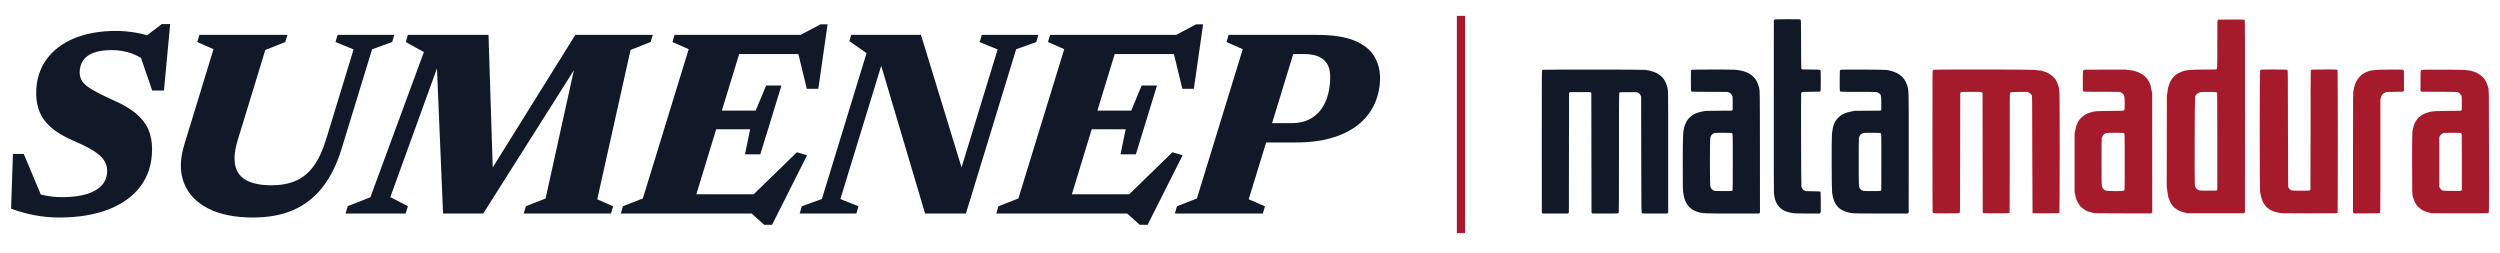
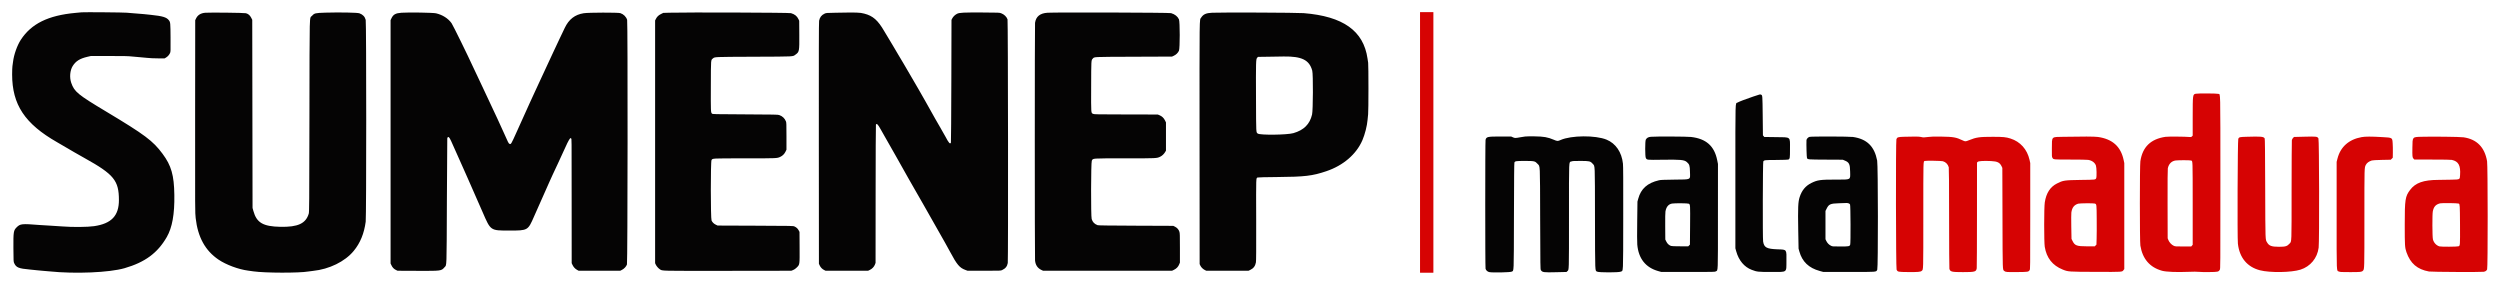
- <svg xmlns="http://www.w3.org/2000/svg" viewBox="-8 -17.57 1825.85 184.26" role="img" aria-label="SUMENEP – Mata Madura">
-   <g transform="translate(-5.6 138.39) scale(0.193013)" fill="#111827">
-     <path d="M563.5-465.5L521-589Q506-598 488.5-605L488.5-605Q451-618.5 411.5-618.5L411.5-618.5Q369.5-618.5 342.3-608.5Q315-598.5 302-579.3Q289-560 289-533L289-533Q289-515 299-500Q309-485 337-468.5Q365-452 417-428.5L417-428.5Q470-405.5 502-378.8Q534-352 548.5-319Q563-286 563-244.5L563-244.5Q563-162.5 520.3-104.5Q477.5-46.5 398.5-15.8Q319.5 15 211.5 15L211.5 15Q160.5 15 113.3 5.3Q66-4.5 29.5-18.5L29.5-18.5L36.5-225.5L77.5-225.5L142-72Q181-62 222-62L222-62Q279-62 316.8-74Q354.5-86 373.8-108Q393-130 393-161L393-161Q393-178.5 386-193Q379-207.5 364-220.8Q349-234 323.3-248Q297.5-262 260-278L260-278Q210-300 180.3-326.3Q150.5-352.5 137.5-384.3Q124.5-416 124.5-454.5L124.5-454.5Q124.5-528.5 162.3-581.5Q200-634.5 267.8-662.8Q335.5-691 425.5-691L425.5-691Q464.5-691 501-684.5L501-684.5Q524-680.5 544-674.5L544-674.5L600-717L631.5-717L608-465.5L563.5-465.5ZM991.5-619L886.5-276Q869-217 878.3-179.5Q887.5-142 922.3-124.5Q957-107 1015-107L1015-107Q1068.5-107 1107.5-124.3Q1146.5-141.5 1174.3-179.5Q1202-217.5 1221-279L1221-279L1325.5-621L1257-649L1265-676L1479.5-676L1471.5-649L1395.5-621.5L1279.5-243Q1253-157 1208-99.5Q1163-42 1098-13.5Q1033 15 945 15L945 15Q842 15 775-19.3Q708-53.5 683.8-115.5Q659.5-177.5 685-261L685-261L795.5-622L734-649L742-676L1075-676L1067-649L991.5-619ZM1664 0L1641-549.5L1464.5-62L1531-28L1522.5 0L1295 0L1303.5-28L1389-61.5L1591.5-611L1523-649L1531-676L1836-676L1852-174.5L2164.5-676L2457.5-676L2449.5-649L2373.5-619L2247.5-54L2307.5-27.5L2299.5 0L1969 0L1977.5-27.5L2052-57L2159-542L1816 0L1664 0ZM2420-57L2593.5-622L2532-649L2540-676L3017-676L3092.5-716L3119-716L3084-472L3040.5-472L3008.5-603.5L2784.5-603.5L2719-389.5L2847-389.5L2886.5-484.5L2944.5-484.5L2904.5-354L2864.5-224L2806.5-224L2826-319L2697.5-319L2622.5-73L2839.5-73L3003-232L3041.5-220.5L2909 42.5L2879 42.5L2832 0L2336.5 0L2344.5-27.5L2420-57ZM3472.5-676L3626-174.5L3762.5-621L3694.5-649L3702.5-676L3916.5-676L3909-649L3832.5-621.5L3642.5 0L3488 0L3322-559L3167.5-55L3236-27.5L3228 0L3013.5 0L3021.5-27.5L3097.5-55L3266.5-607L3201.5-652.5L3208.5-676L3472.5-676ZM3841-57L4014.5-622L3953-649L3961-676L4438-676L4513.5-716L4540-716L4505-472L4461.5-472L4429.5-603.5L4205.5-603.5L4140-389.5L4268-389.5L4307.5-484.5L4365.5-484.5L4325.5-354L4285.5-224L4227.5-224L4247-319L4118.5-319L4043.5-73L4260.5-73L4424-232L4462.5-220.5L4330 42.5L4300 42.5L4253 0L3757.5 0L3765.5-27.5L3841-57ZM4778.5-269L4712.5-54L4774-27.5L4766 0L4433 0L4441-27.5L4516.5-57L4690-622L4628.5-649L4636.5-676L4970.5-676Q5060-676 5112.3-654.5Q5164.5-633 5187-596Q5209.5-559 5209.5-513L5209.5-513Q5209.5-463.5 5190.5-419Q5171.5-374.5 5132.8-341Q5094-307.5 5033.5-288.3Q4973-269 4890-269L4890-269L4778.5-269ZM4801-342L4875-342Q4913.5-342 4941.3-356Q4969-370 4986.8-394.5Q5004.5-419 5012.8-450.8Q5021-482.5 5021-518.5L5021-518.5Q5021-545 5010.8-564Q5000.5-583 4978.3-593.3Q4956-603.5 4920.5-603.5L4920.5-603.5L4881-603.5L4801-342Z" />
-   </g>
-   <rect x="1056" y="-6" width="6" height="158.69" fill="#A61B2B" />
-   <g transform="translate(1090 -55.96) scale(0.1290526)" fill-rule="evenodd">
-     <path fill="#111827" d="M 1538.1 407.1 C 1536.3 407.5, 1533.8 408.8, 1532.6 409.9 L 1530.5 412.1 1530.2 891.8 C 1530 1232.2, 1530.2 1376.1, 1531 1387.5 C 1536.2 1463, 1574.7 1499.7, 1654.5 1505 C 1662.8 1505.5, 1696.6 1506, 1729.7 1506 L 1789.9 1506 1792.6 1503.7 C 1796.5 1500.3, 1796.6 1498.5, 1796 1437.8 C 1795.5 1388, 1795.4 1383.9, 1793.7 1382.3 C 1792.1 1380.7, 1788.6 1380.5, 1752.2 1379.9 C 1718.4 1379.5, 1711.7 1379.1, 1707.3 1377.7 C 1696.7 1374.2, 1689.8 1366.1, 1686.5 1353.3 C 1684.7 1346.3, 1683.5 830.8, 1685.2 824.2 C 1687.1 817.4, 1685.9 817.6, 1741 817 C 1792.6 816.5, 1793 816.4, 1794.9 812.4 C 1796.4 809, 1796.5 698.8, 1794.9 695.9 C 1792.4 691.2, 1790.1 691, 1739.6 691 C 1690 691, 1688.3 690.9, 1686.1 686.6 C 1685.3 685.1, 1684.9 646.7, 1684.6 548.7 C 1684.2 396.7, 1684.8 408.9, 1677.4 406.8 C 1673.9 405.8, 1543 406.1, 1538.1 407.1 M 222.4 692.4 C 216.6 695, 217 668.1, 217.2 1100.3 L 217.5 1501.2 220.3 1503.6 L 223.1 1506 294 1506 L 364.9 1506 367.7 1503.6 L 370.5 1501.2 371 1162.5 L 371.5 823.8 374.3 821.4 L 377.1 819 434.5 819 L 491.9 819 494.7 821.4 L 497.5 823.8 498 1162.5 L 498.5 1501.2 501.3 1503.6 L 504.1 1506 575.1 1506 C 653.3 1506, 650.7 1506.2, 652.9 1499.9 C 653.7 1497.6, 654 1404.3, 654 1161.8 C 654 789.8, 653.4 822.1, 660.8 820 C 663.3 819.2, 679.1 819, 710.5 819.2 L 756.5 819.5 762.4 822.5 C 769.4 826, 774.2 831.3, 777.2 838.9 L 779.5 844.5 780 1172 C 780.5 1518.7, 780.3 1502.5, 785 1505 C 786.2 1505.6, 811.1 1506, 856.9 1506 L 926.9 1506 929.7 1503.6 L 932.5 1501.2 932.5 1159.8 C 932.5 784.8, 932.9 812.7, 926.9 788.8 C 912.8 732.6, 874.5 702.7, 804 692.8 C 790.6 690.9, 226.7 690.5, 222.4 692.4 M 1067 692.3 C 1060.9 694.4, 1061 693.1, 1061 754.2 C 1061 813.5, 1061 814, 1065.9 815.9 C 1067.6 816.6, 1103 817.1, 1168 817.3 L 1267.5 817.7 1274.4 819.9 C 1283.4 822.9, 1291.5 830.5, 1295.1 839.5 C 1297.5 845.5, 1297.5 845.8, 1297.5 882.2 L 1297.5 918.9 1295.2 921.2 L 1292.9 923.5 1219.7 924.1 C 1138 924.8, 1138.2 924.8, 1108.4 932.5 C 1065.7 943.7, 1037.3 970.7, 1025 1011.8 C 1015.9 1042.2, 1015.1 1061.5, 1015 1229 C 1015 1375.6, 1015 1374, 1020 1401.6 C 1029.4 1452.2, 1054.6 1482.6, 1099.1 1496.8 C 1126 1505.4, 1138.7 1506, 1307.1 1506 L 1446.2 1506 1449.1 1503.1 L 1452 1500.1 1451.7 1158.3 C 1451.3 778.9, 1451.9 811.9, 1444.5 785 C 1428.7 727.7, 1384.5 697.5, 1308.5 692 C 1287.5 690.5, 1071.5 690.8, 1067 692.3 M 1911.1 692 C 1903 693.9, 1903.5 690.3, 1903.2 751.5 C 1903 788.1, 1903.3 807.4, 1904 810 C 1906.1 817.8, 1898.2 817.3, 2008.8 817.4 C 2118.4 817.5, 2113.4 817.2, 2124.3 824.2 C 2137.2 832.5, 2138.5 837.9, 2138.5 882.7 L 2138.5 918.9 2136.2 921.2 L 2133.9 923.5 2060.7 924.1 L 1987.5 924.7 1974 927.3 C 1933.3 935.2, 1914.9 943.5, 1896 962.3 C 1873.7 984.4, 1864.4 1007.7, 1859.4 1054 C 1856.7 1079, 1857.3 1361.8, 1860.1 1386.5 C 1868 1456.2, 1900 1491.5, 1965 1502.4 C 1984.6 1505.7, 2001.3 1506, 2144.2 1506 L 2287 1506 2290.2 1503.1 L 2293.5 1500.2 2293.8 1171.8 C 2294.1 791.2, 2294.5 810, 2284.3 778.5 C 2268.8 730.5, 2230.9 702.8, 2167.8 693.3 C 2155.4 691.5, 1918.3 690.2, 1911.1 692 M 1197.5 1050 C 1184.2 1052.7, 1175.7 1060.6, 1171.1 1074.7 C 1167.8 1084.5, 1167.8 1341.9, 1171.1 1352.6 C 1174.6 1364.4, 1181.8 1372.7, 1192.1 1376.7 C 1196 1378.3, 1201.5 1378.5, 1242.7 1378.8 C 1293.2 1379.1, 1294.9 1379, 1297 1373.5 C 1297.6 1371.8, 1298 1315.5, 1298 1213.9 C 1298 1041.1, 1298.4 1052.4, 1291.9 1050.1 C 1288.1 1048.8, 1203.9 1048.7, 1197.5 1050 M 2038.9 1050 C 2025.3 1052.3, 2015.1 1062.8, 2012 1077.5 C 2010.3 1085.3, 2010.4 1343.1, 2012 1350.7 C 2014.3 1361.3, 2018.6 1368.3, 2025.7 1372.8 C 2035.1 1378.8, 2037.9 1379.1, 2087.9 1378.8 L 2133 1378.5 2135.7 1375.7 L 2138.5 1373 2138.8 1215.2 C 2139 1044.1, 2139.3 1052.9, 2133.4 1050.4 C 2129.7 1048.8, 2047.7 1048.5, 2038.9 1050" />
-     <path fill="#A61B2B" d="M 4044.7 409.1 C 4039.9 411.9, 4040 408.2, 4040 550 C 4040 694.7, 4040.3 687.2, 4034.5 689.8 C 4032.6 690.7, 4015.7 691, 3969.2 691 C 3896.4 691, 3863.3 693.5, 3847.9 700 C 3844.3 701.5, 3838.8 703.5, 3835.6 704.4 C 3829.8 706.1, 3815.5 713.6, 3807 719.3 C 3791 730.1, 3773.3 755.1, 3768 774.1 C 3767 778, 3764.9 784, 3763.5 787.5 C 3761.8 791.9, 3760.6 797.4, 3759.9 804.7 C 3759.4 810.7, 3758 820.7, 3756.8 827 L 3754.6 838.5 3754.3 1097.4 L 3753.9 1356.2 3756.9 1374.4 C 3758.5 1384.3, 3760.1 1396.1, 3760.5 1400.4 C 3760.8 1404.7, 3761.8 1410.1, 3762.7 1412.4 C 3763.5 1414.7, 3765.5 1420.2, 3767.1 1424.6 C 3772.9 1441.5, 3783.4 1459.2, 3793.2 1468.7 C 3806.7 1481.7, 3830 1494.9, 3843 1496.9 C 3847.1 1497.5, 3854.6 1499.5, 3859.5 1501.3 L 3868.5 1504.5 4029.7 1504.5 L 4191 1504.5 4193.7 1501.7 L 4196.5 1499 4196.8 957.7 C 4197 551.5, 4196.7 415.8, 4195.9 413.7 C 4193.5 407.8, 4195.6 408, 4117.8 408 C 4069 408.1, 4045.9 408.4, 4044.7 409.1 M 4296 690.9 C 4285.6 691.8, 4284.6 692.2, 4282.3 696.8 C 4279.5 702.5, 4279.5 1374.4, 4282.4 1385.5 C 4283.3 1389.4, 4285.4 1398.8, 4287 1406.5 C 4288.7 1415.1, 4291 1423, 4292.9 1427 C 4294.6 1430.6, 4296 1434.2, 4296 1435 C 4296 1437.7, 4305.9 1454.1, 4312 1461.5 C 4321.4 1473, 4335.6 1484, 4347.4 1488.7 C 4350.7 1490.1, 4355.5 1492.2, 4358 1493.5 C 4360.5 1494.7, 4365.8 1496.3, 4369.7 1496.9 C 4373.7 1497.5, 4380.5 1499.2, 4384.7 1500.6 C 4397.6 1504.8, 4403.4 1505, 4561.8 1505 C 4726 1505, 4718.2 1505.2, 4721 1500.1 C 4722.5 1497.2, 4722.4 701.5, 4720.9 697.1 C 4718.5 690.2, 4721.4 690.5, 4644.1 690.8 C 4568.5 691.1, 4571.2 690.8, 4569 696.6 C 4568.4 698.2, 4568 823.6, 4567.9 1033.3 C 4567.8 1217.1, 4567.5 1368.6, 4567.1 1369.9 C 4565.3 1376.6, 4566 1376.5, 4512.2 1376.5 C 4464.8 1376.5, 4463.4 1376.4, 4459 1374.4 C 4452.7 1371.5, 4444.6 1363.8, 4442.4 1358.8 C 4440.6 1354.6, 4440.5 1343.6, 4440 1026.5 C 4439.5 712.8, 4439.4 698.4, 4437.7 695.9 C 4436.7 694.4, 4434.7 692.7, 4433.2 692.2 C 4430.1 691, 4309.3 689.9, 4296 690.9 M 2435.3 692.5 C 2433.5 693.3, 2431.1 695.4, 2430 697.2 C 2428 700.5, 2428 701.2, 2428 1098.7 C 2428 1394.4, 2428.3 1497.5, 2429.1 1499.4 C 2431.7 1505.1, 2430.5 1505, 2506.9 1505 C 2554.5 1505, 2577.7 1504.7, 2579.3 1503.9 C 2584.9 1501.4, 2584.5 1527.1, 2584.7 1162 C 2584.8 976.9, 2585.2 824.5, 2585.5 823.3 C 2586.8 817.8, 2587.1 817.7, 2639.3 817.2 C 2696.8 816.6, 2703.9 817, 2708.3 821 L 2711.5 823.8 2712 1161.9 L 2712.5 1499.9 2714.8 1502.2 L 2717.1 1504.5 2787.3 1504.8 C 2860.5 1505.1, 2861.2 1505, 2864 1500.7 C 2865.2 1498.8, 2865.4 1451.4, 2865.5 1162.5 C 2865.5 848.8, 2865.6 826.3, 2867.2 823.4 C 2870 818.2, 2871 818.1, 2920.1 817.8 L 2965.7 817.5 2973.3 821.4 C 2981.6 825.6, 2988 831.6, 2990.8 837.8 C 2992.4 841.2, 2992.5 865.7, 2993 1170.5 C 2993.3 1355, 2993.9 1500.1, 2994.4 1500.9 C 2997 1504.9, 2999.1 1505, 3070.3 1505 C 3143.8 1505, 3143.9 1505, 3146.6 1499.8 C 3148.4 1496.3, 3148.8 841.7, 3147 825.9 C 3146.5 821.3, 3145.5 811.7, 3145 804.6 C 3144.1 794.1, 3143.4 790.4, 3141.1 785.1 C 3139.5 781.5, 3137.7 776, 3137.1 772.9 C 3136.4 769.8, 3134.5 765.1, 3132.9 762.4 C 3131.2 759.8, 3129.4 756.6, 3128.9 755.3 C 3122 737, 3086.2 708.5, 3064.5 704 C 3061.4 703.3, 3055.7 701.5, 3051.9 699.9 C 3046.6 697.6, 3042.5 696.8, 3033.8 696 C 3027.6 695.5, 3014.4 694.1, 3004.5 693 C 2980.8 690.4, 2441.3 689.9, 2435.3 692.5 M 3292.9 691.9 C 3278.4 693.2, 3279 690.2, 3279 755.5 C 3279 814.6, 3278.9 813.7, 3285.1 815.9 C 3287.4 816.7, 3317.3 817, 3386.9 817 C 3448.6 817, 3486.8 817.4, 3489 818 C 3494.3 819.5, 3508.2 829.1, 3510.2 832.6 C 3514.7 840.4, 3516 851.6, 3516 884.3 C 3516 918.1, 3515.7 920.3, 3510.2 923.1 C 3508 924.2, 3494.5 924.6, 3438.5 925.1 C 3357 925.8, 3341 926.9, 3326.9 932.6 C 3323.7 933.9, 3318.6 935.5, 3315.7 936.1 C 3291 941.4, 3255.2 972.8, 3248 995.5 C 3247.3 997.7, 3245.5 1002, 3243.9 1005.1 C 3242.1 1008.7, 3240.5 1014.4, 3239.5 1020.6 C 3238.6 1026, 3236.7 1034.9, 3235.2 1040.4 L 3232.5 1050.5 3232.5 1218.5 L 3232.5 1386.5 3236.2 1400.5 C 3238.2 1408.2, 3240.1 1416.5, 3240.5 1418.9 C 3241.5 1425.3, 3251 1445.5, 3257.6 1455.6 C 3269 1472.8, 3300.1 1494.6, 3316.3 1496.6 C 3319.2 1497, 3325.3 1498.6, 3330 1500.2 C 3343.8 1504.9, 3347.4 1505, 3511.3 1505 L 3666.2 1505 3669.1 1502.1 L 3672 1499.1 3671.7 1161.3 L 3671.5 823.5 3668.8 813 C 3667.3 807.2, 3665.7 798.5, 3665.1 793.5 C 3662.4 768.3, 3641.6 735.6, 3618.5 720 C 3611 714.9, 3589.5 704, 3587 704 C 3586.2 704, 3581 702.4, 3575.5 700.4 C 3567 697.5, 3562 696.5, 3542.5 694.2 L 3519.5 691.5 3410 691.4 C 3349.8 691.3, 3297.1 691.6, 3292.9 691.9 M 4952.2 692.1 C 4944.4 692.5, 4934.8 693.3, 4931 693.9 C 4927.2 694.5, 4919.8 695.5, 4914.5 696 C 4908.3 696.6, 4902.8 697.9, 4898.7 699.6 C 4895.3 701.1, 4890.3 702.9, 4887.5 703.7 C 4884.8 704.5, 4881 706.1, 4879.2 707.2 C 4877.4 708.3, 4873.6 710.3, 4870.8 711.7 C 4846.5 723.4, 4820.5 759.6, 4816.1 787.5 C 4815.5 791.4, 4813.9 798.3, 4812.5 803 C 4808 818.1, 4808 814, 4808 1163.8 L 4808 1499.2 4810.9 1502.1 L 4813.8 1505 4884.4 1505 C 4936.9 1505, 4955.6 1504.7, 4957.5 1503.8 C 4963.5 1501.1, 4963 1525.7, 4963 1178.5 L 4962.9 860.1 4966.5 848.8 C 4971.6 832.4, 4973.6 830.1, 4989.1 822.2 L 4997.5 817.9 5044.4 817.3 C 5091.1 816.7, 5091.3 816.7, 5093.9 814.4 L 5096.5 812.2 5096.5 755.3 C 5096.5 692.7, 5096.7 694.3, 5090.4 692 C 5087.4 690.8, 4973.5 690.9, 4952.2 692.1 M 5217.5 691.9 C 5203.6 692.3, 5196.8 692.9, 5195.2 693.8 C 5190.1 696.7, 5190 697.8, 5190 756.8 L 5190 811.7 5192.6 814.1 L 5195.2 816.5 5296.3 817 C 5408.6 817.6, 5399.2 816.9, 5409.5 824.4 C 5415.1 828.4, 5421.4 837.2, 5423 843.1 C 5423.7 845.6, 5424 860, 5423.8 883 L 5423.5 919 5420.7 921.7 L 5418 924.5 5347.7 925 C 5309.1 925.3, 5277.1 925.8, 5276.5 926.2 C 5276 926.5, 5268.5 927.3, 5260 928 C 5246.9 929, 5243.4 929.6, 5237.5 932.1 C 5233.7 933.6, 5228.1 935.5, 5225.2 936.1 C 5212.5 938.8, 5189.9 952, 5178.8 963.2 C 5167.4 974.7, 5154.5 996.6, 5152 1008.6 C 5151.3 1011.8, 5149.5 1018.3, 5148 1023 C 5142.8 1038.7, 5142.5 1048.7, 5142.5 1220.5 C 5142.5 1389.3, 5142.8 1400.6, 5147.4 1411.9 C 5148.8 1415.4, 5150.8 1421.4, 5151.9 1425.3 C 5156.3 1441.4, 5165.1 1456.4, 5177.3 1468.8 C 5182.7 1474.4, 5201.3 1488, 5203.5 1488 C 5203.9 1488, 5208 1489.8, 5212.6 1492.1 C 5217.4 1494.4, 5223.6 1496.5, 5227.2 1497.1 C 5230.7 1497.6, 5237.6 1499.5, 5242.5 1501.3 L 5251.5 1504.5 5410.5 1504.8 C 5530.4 1505, 5570.1 1504.8, 5572.3 1503.9 C 5578.6 1501.3, 5578.1 1530.3, 5577.7 1153.2 C 5577.3 790.9, 5577.4 803.3, 5572.6 791.5 C 5571.3 788.2, 5569.7 782.6, 5569 779.1 C 5567.9 772.8, 5558.8 754.4, 5552.1 744.7 C 5541.5 729.4, 5509.3 706.6, 5494.3 703.9 C 5491.3 703.3, 5485.5 701.6, 5481.6 700 C 5476.1 697.8, 5471.4 696.8, 5462.4 696 C 5455.9 695.4, 5446.1 694.2, 5440.8 693.4 C 5430.4 691.9, 5259.8 690.8, 5217.5 691.9 M 3953 818 C 3936.2 819, 3919.4 829.8, 3914.3 842.8 C 3912.3 848, 3910.9 1312.6, 3912.9 1339.6 C 3913.9 1354, 3916.2 1359.3, 3924.5 1366.8 C 3935.5 1376.7, 3935.3 1376.7, 3999.3 1376.3 L 4035.1 1376 4037.5 1373.5 L 4040 1371.1 4040 1098.6 C 4040 927.9, 4039.6 825.2, 4039 823.6 C 4037 818.3, 4036.4 818.2, 3998 817.8 C 3978.5 817.6, 3958.2 817.7, 3953 818 M 3410 1050.5 C 3398 1054.3, 3387.9 1067.6, 3386 1082.2 C 3384.7 1092, 3384.7 1332.8, 3386 1344 C 3387.8 1359.6, 3395.9 1371.9, 3406.9 1375.4 C 3420.6 1379.9, 3502.7 1380.7, 3510.1 1376.4 C 3516.4 1372.7, 3516 1383.3, 3516 1213.2 C 3516 1041.2, 3516.4 1052.4, 3509.9 1050.1 C 3504.8 1048.3, 3415.8 1048.7, 3410 1050.5 M 5320.5 1050.1 C 5313.8 1051.6, 5303.1 1060.5, 5299.5 1067.4 L 5296.5 1073.4 5296.5 1213.9 L 5296.5 1354.5 5298.6 1359 C 5299.8 1361.5, 5302.8 1365.8, 5305.4 1368.7 C 5313.2 1377.3, 5312.7 1377.3, 5363 1377.9 C 5415.4 1378.6, 5418.4 1378.5, 5421.6 1374.7 L 5424 1371.9 5424 1214.4 C 5424 1043.1, 5424.3 1052.8, 5418.5 1050.2 C 5415.4 1048.7, 5326.9 1048.7, 5320.5 1050.1" />
+ <svg xmlns="http://www.w3.org/2000/svg" viewBox="0 0 2000 227.88" role="img" aria-label="SUMENEP – Mata Madura">
+   <g transform="scale(0.242689) translate(-2069 -556)">
+     <path fill="#050404" fill-rule="evenodd" d="M 2338 596.6 C 2336.1 596.8, 2326.9 597.7, 2317.5 598.5 C 2227.6 606.8, 2172.2 634.2, 2137.6 687.2 C 2125.5 705.8, 2114.7 736.4, 2112 759.6 C 2111.5 764.5, 2110.6 771, 2110 773.9 C 2109.5 776.9, 2109 789.2, 2109 801.4 C 2109 900.9, 2150.9 964.1, 2257.2 1024.8 C 2262.9 1028, 2272.5 1033.6, 2278.5 1037.2 C 2301.4 1050.8, 2326.3 1065.1, 2348.5 1077.5 C 2444.5 1130.9, 2461 1151.2, 2461 1215.6 C 2461 1267.2, 2436.4 1293.1, 2379.3 1301.5 C 2358.5 1304.6, 2307.4 1305.1, 2276 1302.5 C 2265.8 1301.6, 2248.3 1300.5, 2237 1300 C 2225.7 1299.5, 2208.2 1298.4, 2198 1297.6 C 2141.2 1293, 2135.7 1293.6, 2124 1305.2 C 2113.6 1315.6, 2112.9 1320, 2113.2 1374.1 C 2113.5 1418, 2113.5 1418.6, 2115.8 1423.5 C 2122.4 1437.9, 2130.5 1441.2, 2167.5 1444.5 C 2176.9 1445.3, 2187.4 1446.4, 2191 1446.9 C 2194.6 1447.4, 2202.2 1448.1, 2208 1448.5 C 2213.8 1448.8, 2224.8 1449.8, 2232.5 1450.6 C 2316.9 1459.3, 2429.4 1454.5, 2479.4 1440.1 C 2546.9 1420.6, 2588.5 1390, 2618.7 1337.5 C 2636.7 1306.3, 2644.7 1262.1, 2643.7 1198.5 C 2642.8 1133.6, 2633.7 1101.7, 2604.9 1063 C 2573 1020, 2546.9 1000.5, 2418 923.2 C 2325.2 867.6, 2314 858.4, 2303.8 829 C 2297.7 811.2, 2299.7 788.1, 2308.6 773.7 C 2318.8 757.5, 2331.8 749.2, 2356.8 743.3 L 2368.5 740.6 2429 740.6 C 2478.6 740.6, 2492.2 740.9, 2504.5 742.3 C 2512.8 743.2, 2524 744.2, 2529.5 744.5 C 2535 744.9, 2545.8 745.8, 2553.5 746.7 C 2561.7 747.7, 2576.5 748.4, 2589.5 748.4 L 2611.5 748.5 2616.1 745.8 C 2621.8 742.5, 2626.6 737.1, 2629.4 731.1 C 2631.5 726.6, 2631.5 725.5, 2631.2 680.5 C 2630.9 631.3, 2630.7 629.4, 2625.7 622.8 C 2618.1 612.9, 2605.3 609, 2566 604.9 C 2560.8 604.4, 2550.4 603.3, 2543 602.5 C 2535.6 601.6, 2521.6 600.5, 2512 600 C 2502.4 599.4, 2490.9 598.5, 2486.5 597.9 C 2479 596.9, 2346.3 595.7, 2338 596.6 M 2746 598 C 2730.9 599.2, 2720.9 605.3, 2715.3 616.8 L 2712.5 622.5 2712.2 939.5 C 2712 1253.5, 2712 1256.7, 2714 1274.8 C 2721.1 1337.7, 2745.4 1382, 2789.3 1411.8 C 2814.2 1428.7, 2855.2 1444, 2887 1448.1 C 2891.1 1448.7, 2899.2 1449.8, 2904.9 1450.6 C 2942.7 1456, 3055.3 1456.2, 3085 1451 C 3088 1450.5, 3095 1449.6, 3100.5 1449 C 3154.5 1443.5, 3206.1 1418.2, 3235 1383.1 C 3256.6 1356.9, 3269.3 1325.7, 3274.5 1286.7 C 3276.8 1269, 3276.8 630.5, 3274.5 621.6 C 3271.7 610.9, 3265.4 604.2, 3254 599.9 C 3247.4 597.4, 3189.5 596.3, 3142 597.7 C 3107.8 598.8, 3105.5 599.3, 3097.6 608.1 C 3088.6 618.1, 3089.6 581.6, 3089 938.5 C 3088.5 1238.7, 3088.4 1254.8, 3086.7 1260.5 C 3077 1292.8, 3051.1 1304.8, 2993.5 1303.7 C 2936 1302.6, 2914.9 1290.2, 2904.2 1251.3 L 2901.5 1241.5 2901 931.4 L 2900.5 621.3 2897 614.4 C 2892.9 606.4, 2887.4 601.7, 2879.7 599.6 C 2874.2 598.1, 2762 596.8, 2746 598 M 3392.5 598 C 3373 599.4, 3365.3 603.7, 3359.3 616.5 L 3356.5 622.5 3356.5 1023.5 L 3356.5 1424.5 3359.1 1430 C 3362.7 1437.7, 3367.1 1442.4, 3373.8 1445.7 L 3379.5 1448.5 3445.4 1448.8 C 3524.5 1449.1, 3523.6 1449.2, 3534.6 1436.7 C 3541.8 1428.5, 3541.2 1445.6, 3542.1 1220.2 C 3542.5 1107.8, 3543.1 1014.4, 3543.4 1012.5 C 3545.1 1003.7, 3550 1006.9, 3556 1020.7 C 3558.3 1026.1, 3567.2 1046, 3575.8 1065 C 3584.3 1084, 3593.8 1105.4, 3597 1112.5 C 3600.2 1119.7, 3605.6 1131.8, 3609 1139.5 C 3612.4 1147.2, 3619.8 1164.1, 3625.5 1177 C 3631.1 1189.9, 3639.4 1208.6, 3643.7 1218.5 C 3648.1 1228.4, 3655.4 1245.1, 3660 1255.5 C 3686.7 1317, 3685.2 1316, 3748.2 1316 C 3809.2 1316, 3809.2 1316, 3829.5 1269.5 C 3844.8 1234.7, 3876.5 1163.1, 3881 1153.5 C 3883.3 1148.6, 3887.8 1138.6, 3891 1131.5 C 3894.2 1124.3, 3902.2 1107.2, 3908.8 1093.5 C 3915.4 1079.7, 3923.3 1062.4, 3926.5 1055 C 3934.7 1035.9, 3944.7 1015.9, 3947.6 1013 C 3950.1 1010.6, 3950.1 1010.5, 3951.6 1012.4 C 3953.5 1015, 3953.3 996.1, 3953.4 1223 L 3953.5 1423.5 3956.1 1429.1 C 3959.6 1436.4, 3964.6 1441.9, 3971.2 1445.6 L 3976.5 1448.5 4045 1448.5 L 4113.5 1448.5 4119.4 1445.5 C 4126.6 1441.8, 4133.3 1434.6, 4135.7 1427.7 C 4138 1421.1, 4138.6 629.1, 4136.3 621.5 C 4133.2 611.3, 4124.6 602.8, 4114 599.3 C 4106.7 596.9, 4008.9 597.1, 3993.2 599.6 C 3964.2 604.1, 3944.1 619.6, 3930.6 648.1 C 3927.6 654.4, 3919.7 671, 3913 685 C 3906.2 699, 3897.5 717.7, 3893.5 726.5 C 3889.5 735.3, 3881.9 751.6, 3876.7 762.6 C 3871.4 773.7, 3864.2 789.2, 3860.7 797.1 C 3857.1 805, 3851.2 817.8, 3847.5 825.5 C 3843.8 833.2, 3836.6 848.9, 3831.4 860.3 C 3826.2 871.8, 3819 887.5, 3815.3 895.3 C 3807.4 912.5, 3789.3 952.4, 3772 991.2 C 3753.7 1031.9, 3753.4 1032.4, 3748.5 1030.2 C 3745.5 1028.8, 3744.1 1026.1, 3729.7 993.4 C 3723.3 979.2, 3714 958.7, 3709 948 C 3689.7 907.4, 3674.4 874.7, 3663.5 851 C 3657.3 837.5, 3648.1 818, 3643 807.5 C 3637.9 797.1, 3631.6 783.6, 3628.8 777.5 C 3611.7 739.9, 3562.1 638.9, 3557.5 632.4 C 3546.3 616.7, 3527.6 604.8, 3506.4 599.9 C 3496.6 597.6, 3416.4 596.3, 3392.5 598 M 4275.9 597.9 L 4255.4 598.5 4247.7 602.3 C 4239.5 606.4, 4234.7 611.1, 4230.8 618.9 L 4228.5 623.5 4228.5 1023.5 L 4228.5 1423.5 4230.6 1428.1 C 4233.2 1433.6, 4239.1 1440.4, 4244.1 1443.6 C 4253.3 1449.4, 4239.6 1449, 4468 1448.8 L 4677.5 1448.5 4683.5 1446.1 C 4687.7 1444.4, 4691.3 1441.9, 4695.6 1437.6 C 4705.4 1427.7, 4705.1 1429.5, 4704.8 1370.4 L 4704.5 1320.5 4701.8 1315.4 C 4698.7 1309.5, 4694.5 1305.6, 4688 1302.6 C 4683.5 1300.5, 4682.7 1300.5, 4559 1300 L 4434.5 1299.5 4429 1296.9 C 4422.3 1293.8, 4417.4 1289, 4414.6 1283 C 4411.4 1276.1, 4411.3 1088.3, 4414.5 1083.6 C 4418.4 1077.8, 4414.1 1078, 4523.7 1078 C 4631.8 1078, 4630.6 1078, 4641.4 1072.9 C 4648.6 1069.6, 4654.6 1063.6, 4658.2 1056.2 L 4661.5 1049.5 4661.5 1005 C 4661.5 965.4, 4661.3 960, 4659.8 956.2 C 4655.7 945.9, 4648.2 938.8, 4637.5 935.2 C 4632.9 933.7, 4623.1 933.5, 4525.4 933 C 4421.6 932.5, 4418.1 932.4, 4416.1 930.6 C 4412 926.8, 4411.9 924.8, 4412.2 839.5 C 4412.5 748.7, 4412.1 754.5, 4419 748.7 C 4425.2 743.4, 4420.9 743.6, 4554 743 C 4692.2 742.4, 4681.6 743, 4691.6 735.8 C 4703.8 727.1, 4704.2 724.9, 4703.8 670.2 L 4703.5 624.5 4700.9 618.9 C 4696.2 609, 4688.9 603.1, 4676.5 599.4 C 4670.4 597.5, 4333.6 596.3, 4275.9 597.9 M 4823 598 C 4792.7 598.5, 4792.5 598.5, 4786.9 601.1 C 4776.9 605.8, 4771.2 613.3, 4769.1 624.5 C 4768.2 628.9, 4768 734, 4768.2 1028 L 4768.5 1425.5 4771.1 1431.1 C 4774.2 1437.7, 4779.5 1443.1, 4785.9 1446.2 L 4790.5 1448.5 4860.5 1448.5 L 4930.5 1448.5 4936.2 1445.8 C 4943.8 1442.3, 4950.3 1435.5, 4953.1 1428.2 L 4955.2 1422.5 4955.4 1195.5 C 4955.5 1070.7, 4955.9 967.7, 4956.4 966.8 C 4958.8 961.6, 4963.1 965.9, 4972.6 983.2 C 4976.3 990, 4982.1 1000.2, 4985.5 1006 C 4993.6 1019.7, 5010.4 1049.2, 5022.2 1070.5 C 5040.1 1102.7, 5047.3 1115.6, 5063 1143 C 5071.7 1158.1, 5081.4 1175.2, 5084.7 1181 C 5088 1186.8, 5100.5 1208.6, 5112.5 1229.5 C 5140.3 1277.9, 5148.5 1292.3, 5154.5 1303.5 C 5160 1313.8, 5177 1343.7, 5184 1355.5 C 5186.6 1359.9, 5194.3 1373.8, 5201 1386.4 C 5223.4 1428.4, 5232.2 1438.8, 5251 1445.7 L 5258.5 1448.5 5313 1448.5 C 5367.3 1448.5, 5367.5 1448.5, 5372.3 1446.3 C 5383.4 1441.1, 5389.1 1434.1, 5391 1423 C 5392.7 1412.8, 5391.9 624.8, 5390.2 619.8 C 5387.3 611.4, 5379 603.3, 5369.5 599.8 C 5363.6 597.5, 5362.7 597.5, 5308.9 597.2 C 5244.8 596.9, 5231.8 597.5, 5223.9 601.4 C 5217.2 604.8, 5211 610.7, 5207.9 616.8 L 5205.5 621.5 5205 823 C 5204.7 933.8, 5204.1 1025.3, 5203.6 1026.3 C 5200.8 1032.1, 5196.6 1027.5, 5185.6 1006.5 C 5182.4 1000.5, 5175.4 988.1, 5170 979 C 5160.7 963.2, 5147.7 940.4, 5121 892.5 C 5108.1 869.5, 5088.9 836.1, 5066.5 798 C 5059.2 785.6, 5050.7 771, 5047.5 765.5 C 5044.3 760, 5036.7 747.2, 5030.5 737 C 5024.4 726.8, 5016.4 713.3, 5012.8 707 C 5009.2 700.7, 5003.1 690.6, 4999.3 684.5 C 4995.5 678.5, 4988.6 667.1, 4984.1 659.2 C 4962.9 622.6, 4946.6 608.3, 4918 600.9 C 4902.7 596.9, 4894.3 596.7, 4823 598 M 5522 598 C 5497.3 599.6, 5484 610.4, 5480.9 631.3 C 5479.8 638.9, 5479.8 1401.7, 5480.9 1414.2 C 5482.2 1429.4, 5489.2 1439.9, 5501.9 1445.9 L 5507.5 1448.5 5720 1448.5 L 5932.5 1448.5 5939.1 1445.3 C 5947.2 1441.3, 5953 1435.3, 5956.1 1427.4 L 5958.5 1421.5 5958.5 1373.5 C 5958.5 1331, 5958.3 1324.9, 5956.8 1320 C 5954.6 1312.8, 5949.3 1306.8, 5942.2 1303.3 L 5936.5 1300.5 5813.5 1300 C 5722.4 1299.6, 5689.6 1299.2, 5687.2 1298.3 C 5676.9 1294.6, 5670.6 1288.1, 5667.6 1278 C 5664.8 1268.7, 5665.2 1091.5, 5668 1086 C 5672.4 1077.4, 5664.8 1078, 5776.2 1078 C 5882.8 1078, 5882.4 1078, 5893.6 1072.5 C 5900 1069.4, 5905.8 1063.8, 5909.7 1057.3 L 5912.5 1052.5 5912.5 1006 L 5912.5 959.5 5909.2 952.8 C 5905.3 944.8, 5899.1 939, 5891.1 935.8 L 5885.5 933.5 5780.8 933.3 C 5684.7 933.1, 5675.8 933, 5672.5 931.4 C 5665.2 928, 5665.6 933, 5665.9 840.7 C 5666.1 753.8, 5666.1 754.7, 5670.8 749.7 C 5677.1 743, 5666.5 743.6, 5806 743 L 5932.5 742.5 5938.7 739.6 C 5945.9 736.3, 5952.1 730.2, 5955.3 723.2 C 5958.7 715.9, 5958.7 627.1, 5955.3 619.8 C 5950.8 610, 5942.1 603.1, 5929.3 599.3 C 5923.1 597.4, 5549.6 596.3, 5522 598 M 6064.5 598 C 6044.7 598.9, 6035.4 603.1, 6028.4 614.2 C 6022.6 623.3, 6023 594.1, 6023.2 1028 L 6023.5 1426.5 6025.6 1431.1 C 6028.4 1437.1, 6034.3 1443, 6040.6 1446.1 L 6045.5 1448.5 6115 1448.5 L 6184.5 1448.5 6190 1445.9 C 6200.9 1440.8, 6206.8 1433.1, 6209 1421 C 6209.9 1416.1, 6210.1 1381.4, 6209.9 1280.5 C 6209.5 1134.5, 6209.1 1143.3, 6215 1141.1 C 6216.5 1140.5, 6241.9 1139.9, 6278 1139.6 C 6370.5 1138.8, 6394.7 1136, 6441 1120.4 C 6497 1101.5, 6540.1 1064.5, 6560.1 1018 C 6568.2 999.1, 6575.5 970.6, 6577 951.5 C 6577.5 944.9, 6578.4 936.4, 6578.9 932.5 C 6580.3 923.3, 6580.3 771.8, 6579 763 C 6578.4 759.4, 6577.5 753.1, 6576.9 749 C 6563.7 657.6, 6496.6 609.8, 6366.5 599.3 C 6345.2 597.6, 6095.5 596.5, 6064.5 598 M 6250.7 743 L 6215.8 743.5 6213 746.6 C 6209 751.1, 6208.8 759.4, 6209.3 883.5 C 6209.7 997.6, 6209.4 992.1, 6215.2 996.3 C 6222.8 1001.9, 6312 1000.8, 6332.5 994.9 C 6367.1 984.9, 6386.6 965.5, 6394.1 933.5 C 6397.4 919.8, 6397.9 800.6, 6394.7 789 C 6385.2 753.7, 6360.3 741.4, 6300.5 742.2 C 6292.3 742.3, 6269.8 742.7, 6250.7 743" />
+     <rect x="6750" y="596" width="44" height="859" fill="#D60303" />
+     <path fill="#050404" fill-rule="evenodd" transform="translate(4281 -624)" d="M 3567 1498.4 C 3541.2 1507.2, 3519.8 1515.4, 3515.3 1518.2 C 3507.9 1522.7, 3508.5 1499.3, 3508.5 1762.5 L 3508.5 1998.5 3511.3 2008.5 C 3519.6 2038.5, 3537.9 2060.3, 3562.5 2069.5 C 3580.1 2076.2, 3582.7 2076.4, 3626.5 2076.5 C 3680.8 2076.5, 3676.4 2079.6, 3676.8 2041.2 C 3677.3 2001.3, 3678.4 2002.9, 3648.7 2001.9 C 3611.4 2000.6, 3603 1996.1, 3599.9 1975.8 C 3598.2 1964.3, 3598.8 1715, 3600.5 1712.3 C 3603.6 1707.6, 3604.3 1707.5, 3643.8 1707.3 C 3667.1 1707.1, 3681.9 1706.6, 3683.1 1706 C 3688.3 1703.2, 3688.5 1701.7, 3688.5 1670.5 C 3688.5 1629.1, 3692.9 1632.7, 3641.7 1632 L 3603.8 1631.5 3601.6 1628.9 L 3599.3 1626.2 3598.6 1561.5 C 3597.8 1493.6, 3597.9 1494.2, 3593.3 1492.1 C 3589.9 1490.6, 3590.7 1490.4, 3567 1498.4 M 2815.5 1630 C 2811.7 1630.4, 2804.5 1631.6, 2799.5 1632.5 C 2783.2 1635.5, 2781.6 1635.5, 2775.1 1632.6 L 2769.3 1630 2733.8 1630 C 2691.3 1630, 2687.8 1630.8, 2685 1640.9 C 2683.6 1645.8, 2683.6 2061.2, 2685 2065.9 C 2686.6 2071.4, 2691.5 2075.8, 2697.6 2077 C 2707.9 2079.2, 2766.8 2077.9, 2771 2075.5 C 2778.8 2070.9, 2778 2088.1, 2778.6 1892.8 C 2778.9 1771.4, 2779.3 1717.7, 2780.1 1715.8 C 2782.1 1711, 2785.1 1710.5, 2814.5 1710.5 C 2845.9 1710.5, 2848.3 1711, 2856.4 1720.1 C 2865.2 1729.9, 2864.4 1713, 2865 1901 C 2865.5 2059.4, 2865.6 2067.7, 2867.3 2070.3 C 2872.2 2077.8, 2876 2078.4, 2918.7 2077.3 L 2951.8 2076.5 2954.5 2074 C 2960.3 2068.7, 2960 2079.7, 2960 1892.5 C 2960 1698.8, 2959.3 1715.6, 2967.7 1712.3 C 2971.9 1710.7, 2975.6 1710.5, 2998 1710.5 C 3027.4 1710.5, 3030.5 1711.2, 3038 1719.7 C 3046.1 1729, 3045.4 1713, 3045.7 1900 C 3046.1 2085.9, 3045.5 2071.1, 3053 2075.5 C 3058.4 2078.6, 3124.3 2078.6, 3130.4 2075.5 C 3139.4 2071, 3138.5 2090.3, 3138.8 1899.2 C 3139 1775.8, 3138.8 1727.5, 3137.9 1719.5 C 3133.9 1681.7, 3114.1 1652.7, 3083.8 1640.3 C 3047.4 1625.4, 2967.4 1626, 2932.4 1641.5 C 2922.9 1645.7, 2921.5 1645.7, 2909.7 1640.6 C 2889.9 1632.2, 2877.2 1629.9, 2846 1629.5 C 2833.1 1629.3, 2819.4 1629.5, 2815.5 1630 M 3229.9 1630.9 C 3221.3 1631.7, 3216.5 1634.4, 3213.2 1640.3 C 3210.6 1645.2, 3210.6 1695.9, 3213.3 1700.7 C 3216.9 1707.4, 3216.5 1707.3, 3265 1706.6 C 3328.1 1705.6, 3340 1706.7, 3348.6 1714.3 C 3357.1 1721.8, 3358.4 1725.9, 3358.8 1745.8 C 3359.4 1774.1, 3364.7 1771.3, 3308 1772.1 C 3272.1 1772.5, 3262.1 1773, 3256.5 1774.3 C 3218.7 1783, 3197.2 1802.1, 3188.3 1835 L 3185.7 1844.5 3184.9 1909 C 3184.4 1950.7, 3184.4 1977.8, 3185.1 1985.8 C 3188.9 2032.1, 3212.6 2062.1, 3254.5 2073.7 L 3264.5 2076.5 3352.5 2076.5 C 3439.1 2076.5, 3440.6 2076.5, 3444 2074.5 C 3451.6 2070.1, 3451 2085.7, 3451 1892.9 L 3451.1 1720.5 3448.6 1708 C 3439.2 1661.3, 3412.2 1637.3, 3362.5 1631.5 C 3349 1629.9, 3247 1629.5, 3229.9 1630.9 M 3752.8 1631.2 C 3748.3 1632.4, 3743.1 1638, 3742.9 1641.8 C 3742.2 1656.4, 3743.4 1698.9, 3744.6 1701.1 C 3747 1705.9, 3748.1 1705.9, 3807 1706.2 L 3862.5 1706.5 3868.3 1708.9 C 3883.5 1714.9, 3886.4 1720.8, 3886.8 1745.8 C 3887.3 1774.1, 3891.1 1772, 3839 1772 C 3788.3 1772, 3779.2 1773.3, 3759 1783.2 C 3739.8 1792.7, 3727.6 1807.4, 3720.4 1829.6 C 3715.2 1845.4, 3714.4 1864.1, 3715.7 1939.5 L 3716.8 1999.5 3719.4 2009 C 3728.8 2042.6, 3750.6 2063.4, 3786.5 2073.2 L 3798.5 2076.5 3883 2076.5 C 3978.1 2076.5, 3972.2 2077, 3976.2 2069 C 3979.2 2063.1, 3978.9 1724.9, 3975.9 1709.4 C 3966.9 1662.4, 3942.2 1638.3, 3896.3 1631.5 C 3884.1 1629.7, 3759.4 1629.4, 3752.8 1631.2 M 3850 1850 C 3821.7 1850.8, 3816.5 1853.1, 3809.3 1867.8 L 3805.5 1875.4 3805.5 1921.9 L 3805.5 1968.5 3808.1 1974.1 C 3811.4 1981, 3816.9 1986.8, 3823.5 1990 C 3828.4 1992.5, 3828.9 1992.5, 3854.5 1992.5 C 3883 1992.5, 3884.8 1992.2, 3887 1986.4 C 3888.8 1981.8, 3888.3 1857.4, 3886.5 1854 C 3884.8 1850.8, 3879.9 1848.9, 3874 1849.2 C 3872.1 1849.3, 3861.3 1849.7, 3850 1850 M 3299.9 1851 C 3288 1853, 3280.7 1861.7, 3278 1877 C 3277.3 1881.3, 3277 1897.9, 3277.2 1926.5 L 3277.5 1969.5 3280.9 1976.4 C 3284.3 1983.4, 3289.4 1988.1, 3296.3 1990.7 C 3298.4 1991.5, 3308.4 1991.9, 3326.3 1991.9 L 3353.2 1992 3355.9 1989.2 L 3358.7 1986.5 3359.2 1923.1 C 3359.8 1855.5, 3359.7 1853.9, 3355 1851.5 C 3351.8 1849.8, 3309 1849.5, 3299.9 1851" />
+     <path fill="#D60303" fill-rule="evenodd" transform="translate(4281 -624)" d="M 5026.1 1489 C 5016.1 1491.4, 5016.1 1491.4, 5016 1565.3 L 5016 1627.1 5013.5 1629.6 C 5011.1 1632, 5010.4 1632.1, 5005.2 1631.6 C 4993 1630.2, 4934.7 1629.8, 4926.6 1631 C 4877.7 1638.1, 4850.6 1664.4, 4843.5 1711.5 C 4841.3 1726.2, 4841.3 1975.9, 4843.5 1989.5 C 4850.6 2033.5, 4874.7 2061.4, 4915.2 2072.6 C 4928.2 2076.2, 4963.6 2077.7, 5000.8 2076.1 C 5019.3 2075.4, 5029.6 2075.4, 5035.7 2076.1 C 5040.5 2076.7, 5055.8 2077, 5070.4 2076.8 C 5099.6 2076.5, 5101.3 2076.1, 5105.4 2069.1 C 5107.3 2065.8, 5107.3 2061.6, 5107.3 1780.8 C 5107.2 1463.5, 5107.8 1492.5, 5100.5 1489.4 C 5096.7 1487.8, 5032.6 1487.5, 5026.1 1489 M 4062.3 1630.9 C 4044.2 1631.6, 4041.6 1632.5, 4039.3 1639.1 C 4037 1645.8, 4037.6 2063.5, 4039.9 2068.7 C 4043.4 2076.3, 4044.3 2076.5, 4077.9 2076.8 C 4110.3 2077.1, 4118.9 2076.4, 4122.8 2072.8 C 4128.3 2067.7, 4128 2078, 4128 1890.5 C 4128 1705.3, 4127.8 1712.4, 4132.5 1710.6 C 4136.2 1709.2, 4187.5 1710, 4192.6 1711.5 C 4202.2 1714.3, 4209.3 1721.7, 4211.9 1731.5 C 4212.6 1734.2, 4213 1788.1, 4213 1899 C 4213.1 1995.6, 4213.5 2064, 4214 2066 C 4216.6 2075.9, 4221.1 2077, 4258.8 2077 C 4298.3 2077, 4302.2 2075.9, 4304.1 2064.3 C 4304.5 2061.7, 4304.9 1982.2, 4304.9 1887.7 L 4305 1715.9 4307.3 1713.6 C 4310.1 1710.8, 4326.2 1709.8, 4351.1 1710.9 C 4372.6 1711.9, 4380.3 1715.8, 4386.4 1728.9 L 4388.5 1733.5 4389 1899.5 C 4389.5 2077.9, 4389.2 2068.5, 4394.9 2073.3 C 4399.2 2076.9, 4402.4 2077.2, 4438.5 2076.8 C 4473.6 2076.5, 4474.5 2076.3, 4478.6 2070.3 C 4480.4 2067.6, 4480.5 2062.7, 4480.5 1892.5 L 4480.5 1717.5 4478.2 1707 C 4470.4 1672.3, 4447.6 1646.8, 4415.2 1636.6 C 4400 1631.8, 4391.3 1631, 4356.8 1631 C 4313 1631, 4302.9 1632.4, 4278.8 1642.1 C 4267.1 1646.9, 4266.3 1646.9, 4257.3 1642.6 C 4236.5 1632.6, 4227 1630.9, 4187.5 1630.3 C 4163.6 1629.9, 4155 1630.1, 4145.3 1631.4 C 4130.3 1633.4, 4127.6 1633.4, 4120.3 1631.5 C 4114.3 1629.9, 4096.5 1629.8, 4062.3 1630.9 M 4588.5 1631 C 4549.4 1631.7, 4552.1 1628.8, 4551.8 1668.7 C 4551.6 1695, 4551.7 1696.9, 4553.6 1700.1 C 4557.1 1706.1, 4555.7 1706, 4613 1706 C 4641.9 1706, 4668.1 1706.4, 4671.3 1707 C 4684 1709, 4693.3 1715.8, 4697 1725.7 C 4699.3 1731.9, 4700 1762.7, 4697.9 1767.3 C 4695.5 1772.5, 4695.8 1772.5, 4647.5 1773.1 C 4593.1 1773.9, 4588.6 1774.6, 4568.5 1784.9 C 4546.2 1796.2, 4533.1 1816.6, 4528.4 1847.2 C 4525.8 1863.5, 4525.8 1978, 4528.3 1993.5 C 4534.3 2030.3, 4553.8 2055, 4587.6 2068.6 C 4605.5 2075.8, 4606 2075.9, 4697 2076.2 C 4787.9 2076.5, 4783.2 2076.9, 4788.4 2069.7 L 4790.5 2066.9 4790.5 1892.2 L 4790.5 1717.5 4788.2 1706.7 C 4778.8 1662.9, 4751.3 1638.3, 4703.9 1631.5 C 4692.8 1629.9, 4652.4 1629.7, 4588.5 1631 M 5192.5 1630.9 C 5170.8 1631.6, 5169.2 1631.9, 5166.3 1637.3 C 5164.1 1641.1, 5162.9 1964.4, 5165 1983 C 5170 2029.2, 5195.7 2060.2, 5237.9 2071 C 5271.2 2079.5, 5341.3 2078.4, 5371.2 2068.9 C 5404 2058.5, 5426.8 2030.9, 5431.2 1996.3 C 5433.7 1977.3, 5433 1640.3, 5430.5 1636.3 C 5426.7 1629.9, 5424.5 1629.6, 5385.1 1630.6 L 5350 1631.5 5346.9 1634.6 C 5344.9 1636.6, 5343.5 1639.3, 5342.9 1642.1 C 5342.5 1644.5, 5342.1 1719.1, 5342 1807.8 C 5342 1985.4, 5342.4 1975.1, 5335.4 1982.9 C 5327.4 1991.8, 5321.8 1993.5, 5300.5 1993.5 C 5276.3 1993.5, 5267.9 1990.5, 5261.5 1979.6 C 5255.2 1968.8, 5255.6 1980.3, 5255 1801.5 C 5254.6 1676.7, 5254.2 1638, 5253.3 1636.4 C 5249.7 1630.1, 5242.4 1629.4, 5192.5 1630.9 M 5572.8 1632 C 5530.8 1639.5, 5503 1664.3, 5493.3 1702.7 L 5490.5 1713.5 5490.5 1890 C 5490.5 2089.2, 5489.7 2071.2, 5498.3 2075.1 C 5502.1 2076.8, 5505.2 2077, 5535 2077 C 5569.7 2077, 5573.1 2076.6, 5577.2 2072.3 C 5582.1 2067.2, 5582 2069.3, 5582 1899.3 C 5582 1726.2, 5581.8 1733.3, 5587 1723.1 C 5590.1 1717, 5597.1 1711.9, 5606.5 1709 C 5609.1 1708.2, 5621 1707.5, 5639.7 1707.1 L 5669 1706.5 5672.2 1703.2 L 5675.5 1700 5675.8 1682.7 C 5676 1673.3, 5675.7 1659.7, 5675.2 1652.6 C 5673.9 1633.3, 5674.9 1633.9, 5640.5 1631.9 C 5604.6 1629.8, 5585.1 1629.8, 5572.8 1632 M 5769 1630.9 C 5739.8 1631.8, 5740.7 1630.8, 5740.2 1666.4 C 5739.8 1695.7, 5740.1 1699.3, 5744 1703.2 L 5746.8 1706 5805.9 1706 C 5846 1706, 5866.6 1706.4, 5870.2 1707.1 C 5892.1 1711.8, 5899.5 1725.4, 5897.4 1756.9 C 5896.4 1772.3, 5897.9 1771.5, 5869 1772.3 C 5856.1 1772.7, 5836.7 1773, 5826 1773 C 5776.9 1773.1, 5750.3 1782.5, 5732.6 1806.1 C 5716.5 1827.6, 5715 1837, 5715 1921 C 5715 1989.5, 5715.4 1996.3, 5720.6 2011.3 C 5733.7 2048.6, 5756.1 2067.9, 5795 2075 C 5803 2076.5, 5968 2077.3, 5975.3 2075.9 C 5981.2 2074.8, 5984.4 2072.6, 5986.6 2068 C 5989.1 2063, 5988.9 1725.9, 5986.4 1711.5 C 5978.6 1665.3, 5952.5 1638.9, 5908.6 1632.6 C 5897.1 1630.9, 5803.2 1629.8, 5769 1630.9 M 4960 1709 C 4946.5 1710.7, 4937.1 1720.1, 4934 1734.8 C 4933.3 1737.8, 4933.1 1779.3, 4933.2 1852.5 L 4933.5 1965.5 4935.9 1971.5 C 4939 1979.1, 4946.4 1987, 4953.3 1990.1 C 4958.3 1992.4, 4959.4 1992.5, 4984.8 1992.5 L 5011.2 1992.5 5013.6 1989.7 L 5016 1986.9 5016 1850.2 C 5015.9 1705.4, 5016.1 1711.7, 5011.3 1709.2 C 5008.9 1707.9, 4969.6 1707.7, 4960 1709 M 5831.5 1850.3 C 5817.1 1854.1, 5810.6 1861.2, 5807.5 1876.8 C 5805.5 1886.7, 5805.8 1960.9, 5807.9 1969.1 C 5810.7 1980.1, 5819.1 1989.1, 5829.3 1992.2 C 5834.5 1993.8, 5888 1993.5, 5892.1 1991.9 C 5897.6 1989.7, 5897.5 1991.2, 5897.2 1920.6 C 5896.8 1855.7, 5896.6 1853, 5893.2 1851.1 C 5890.2 1849.5, 5837.3 1848.8, 5831.5 1850.3 M 4638.5 1851.4 C 4624.9 1855.7, 4618.3 1864.3, 4616 1880.8 C 4615.5 1884.7, 4615.4 1904.3, 4615.8 1927.5 L 4616.5 1967.5 4619.8 1974.2 C 4627.4 1989.6, 4633.7 1992, 4667.6 1992 L 4693.2 1992 4695.9 1989.2 L 4698.7 1986.4 4699.3 1967 C 4699.7 1956.3, 4699.8 1927.2, 4699.6 1902.3 C 4699.3 1852.9, 4699.3 1853.2, 4693.4 1851 C 4689.5 1849.5, 4643.3 1849.9, 4638.5 1851.4" />
  </g>
</svg>
